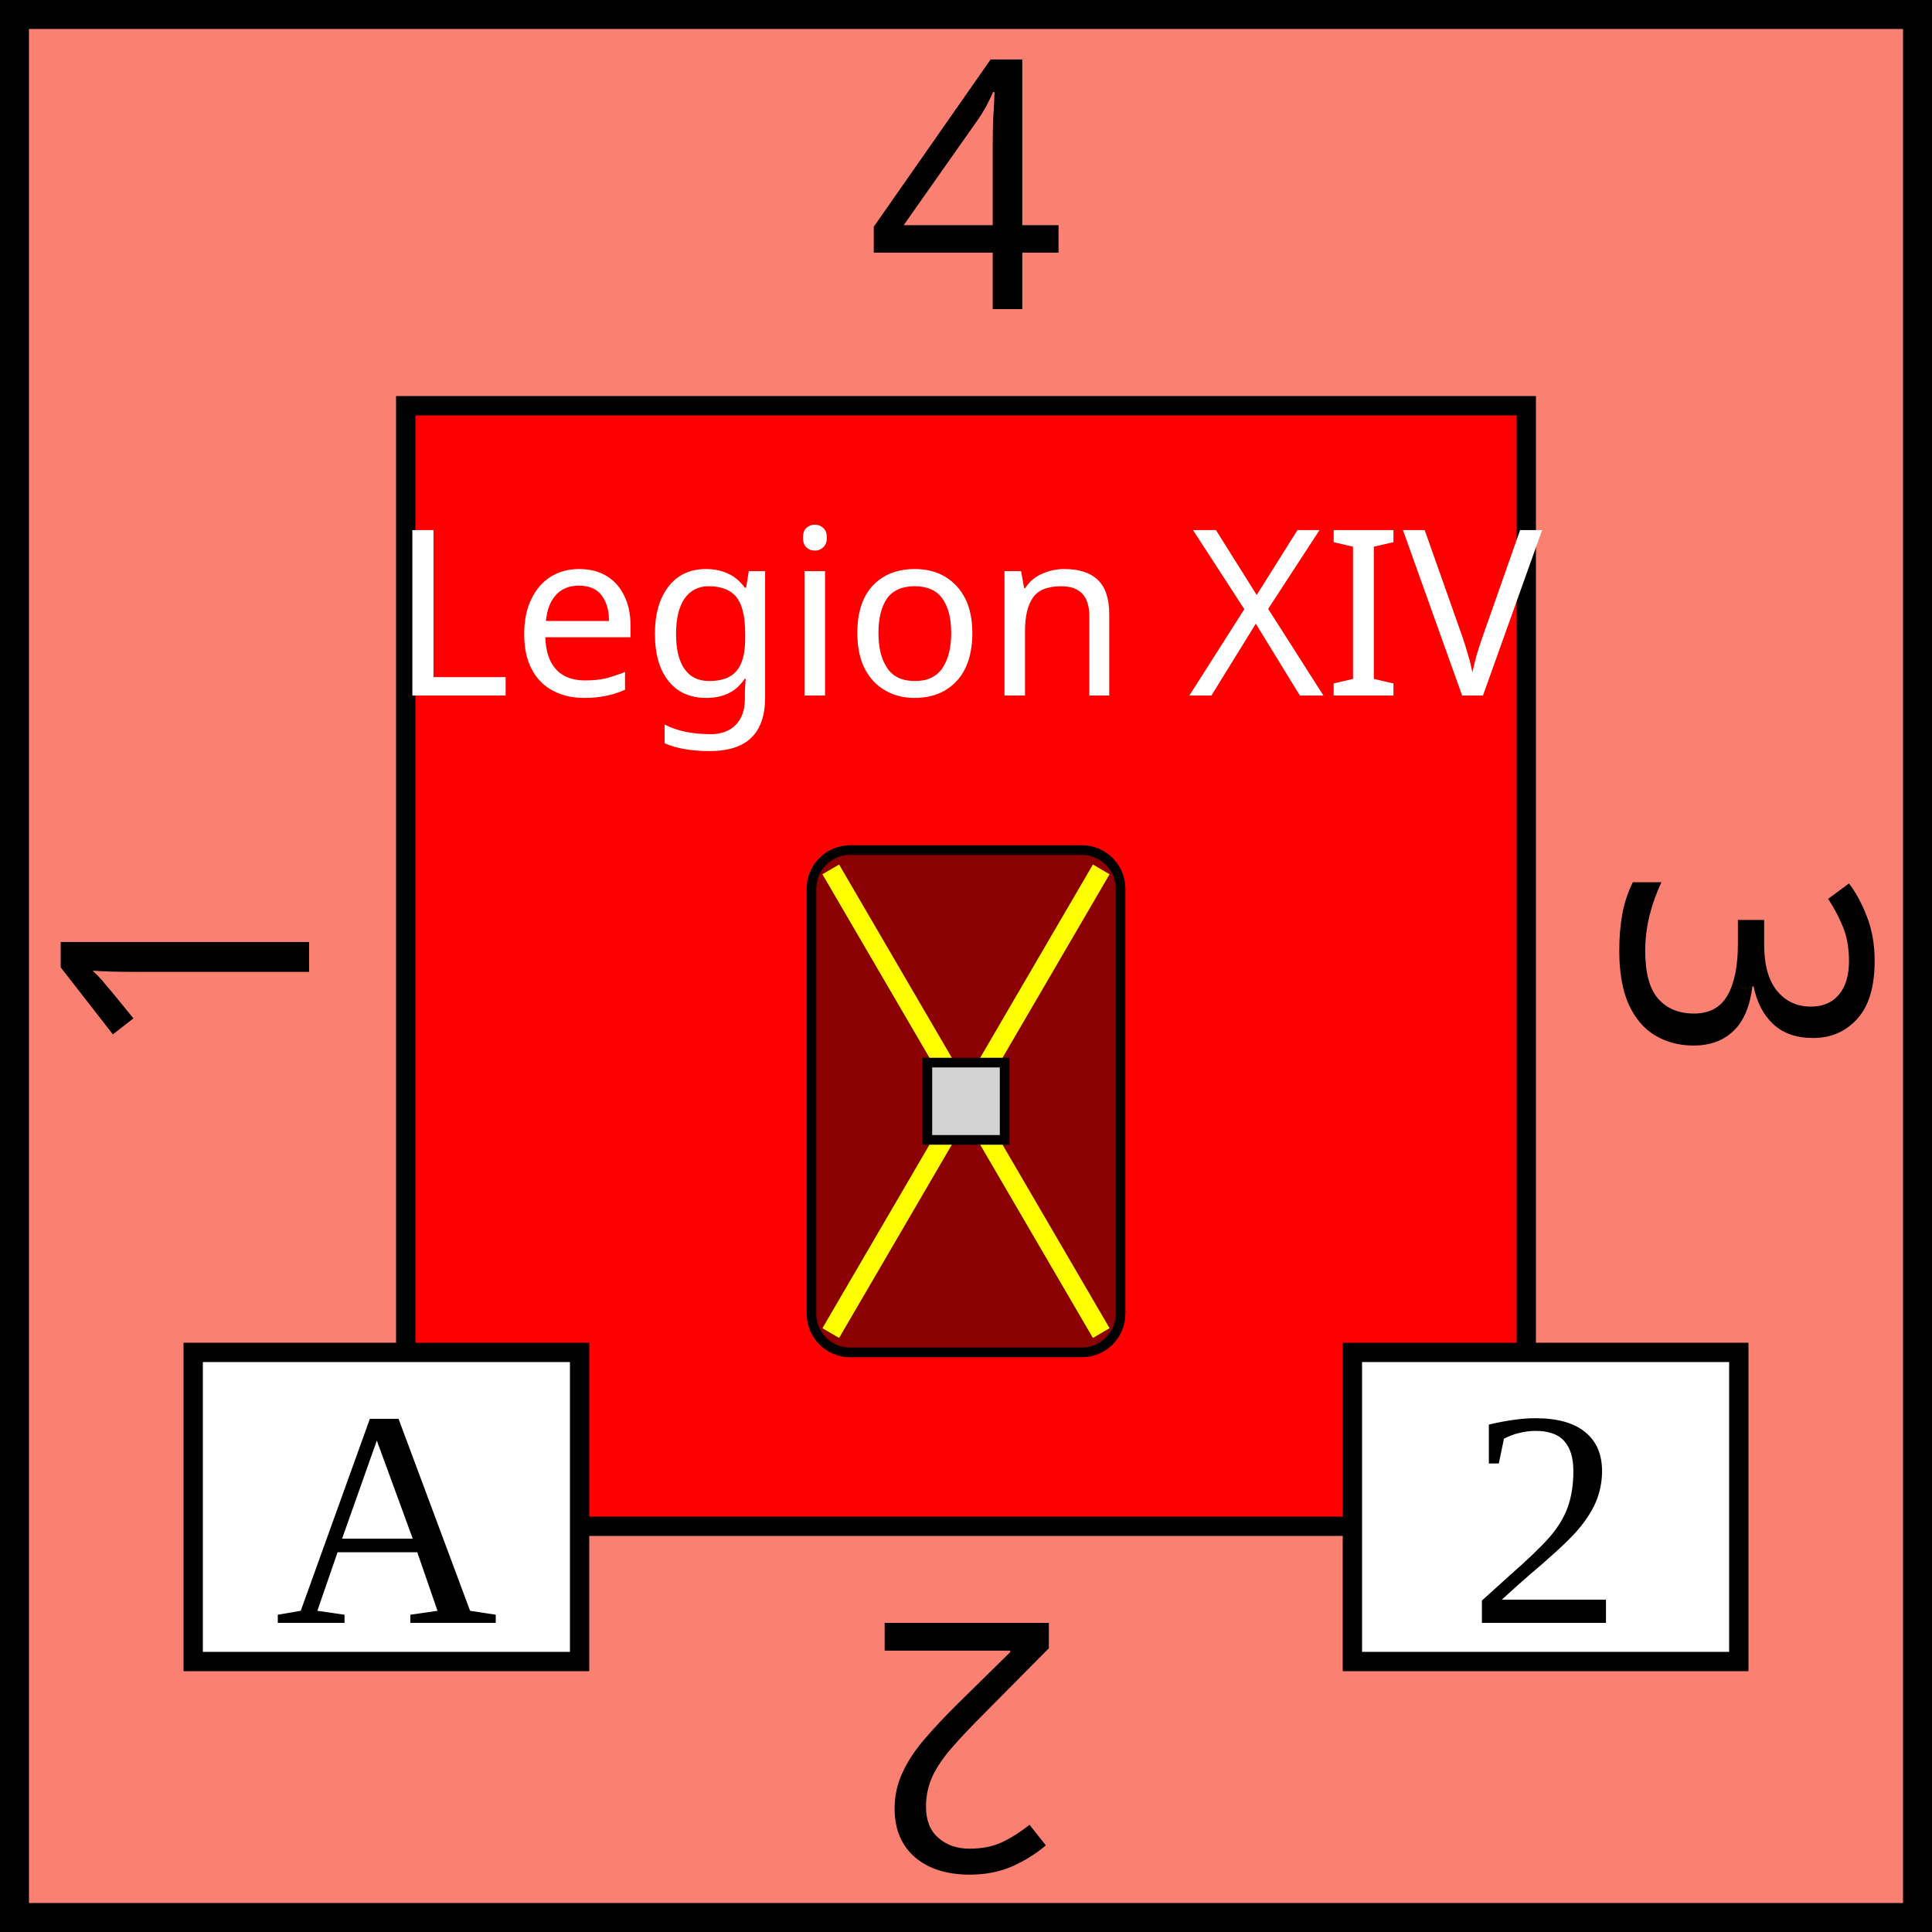
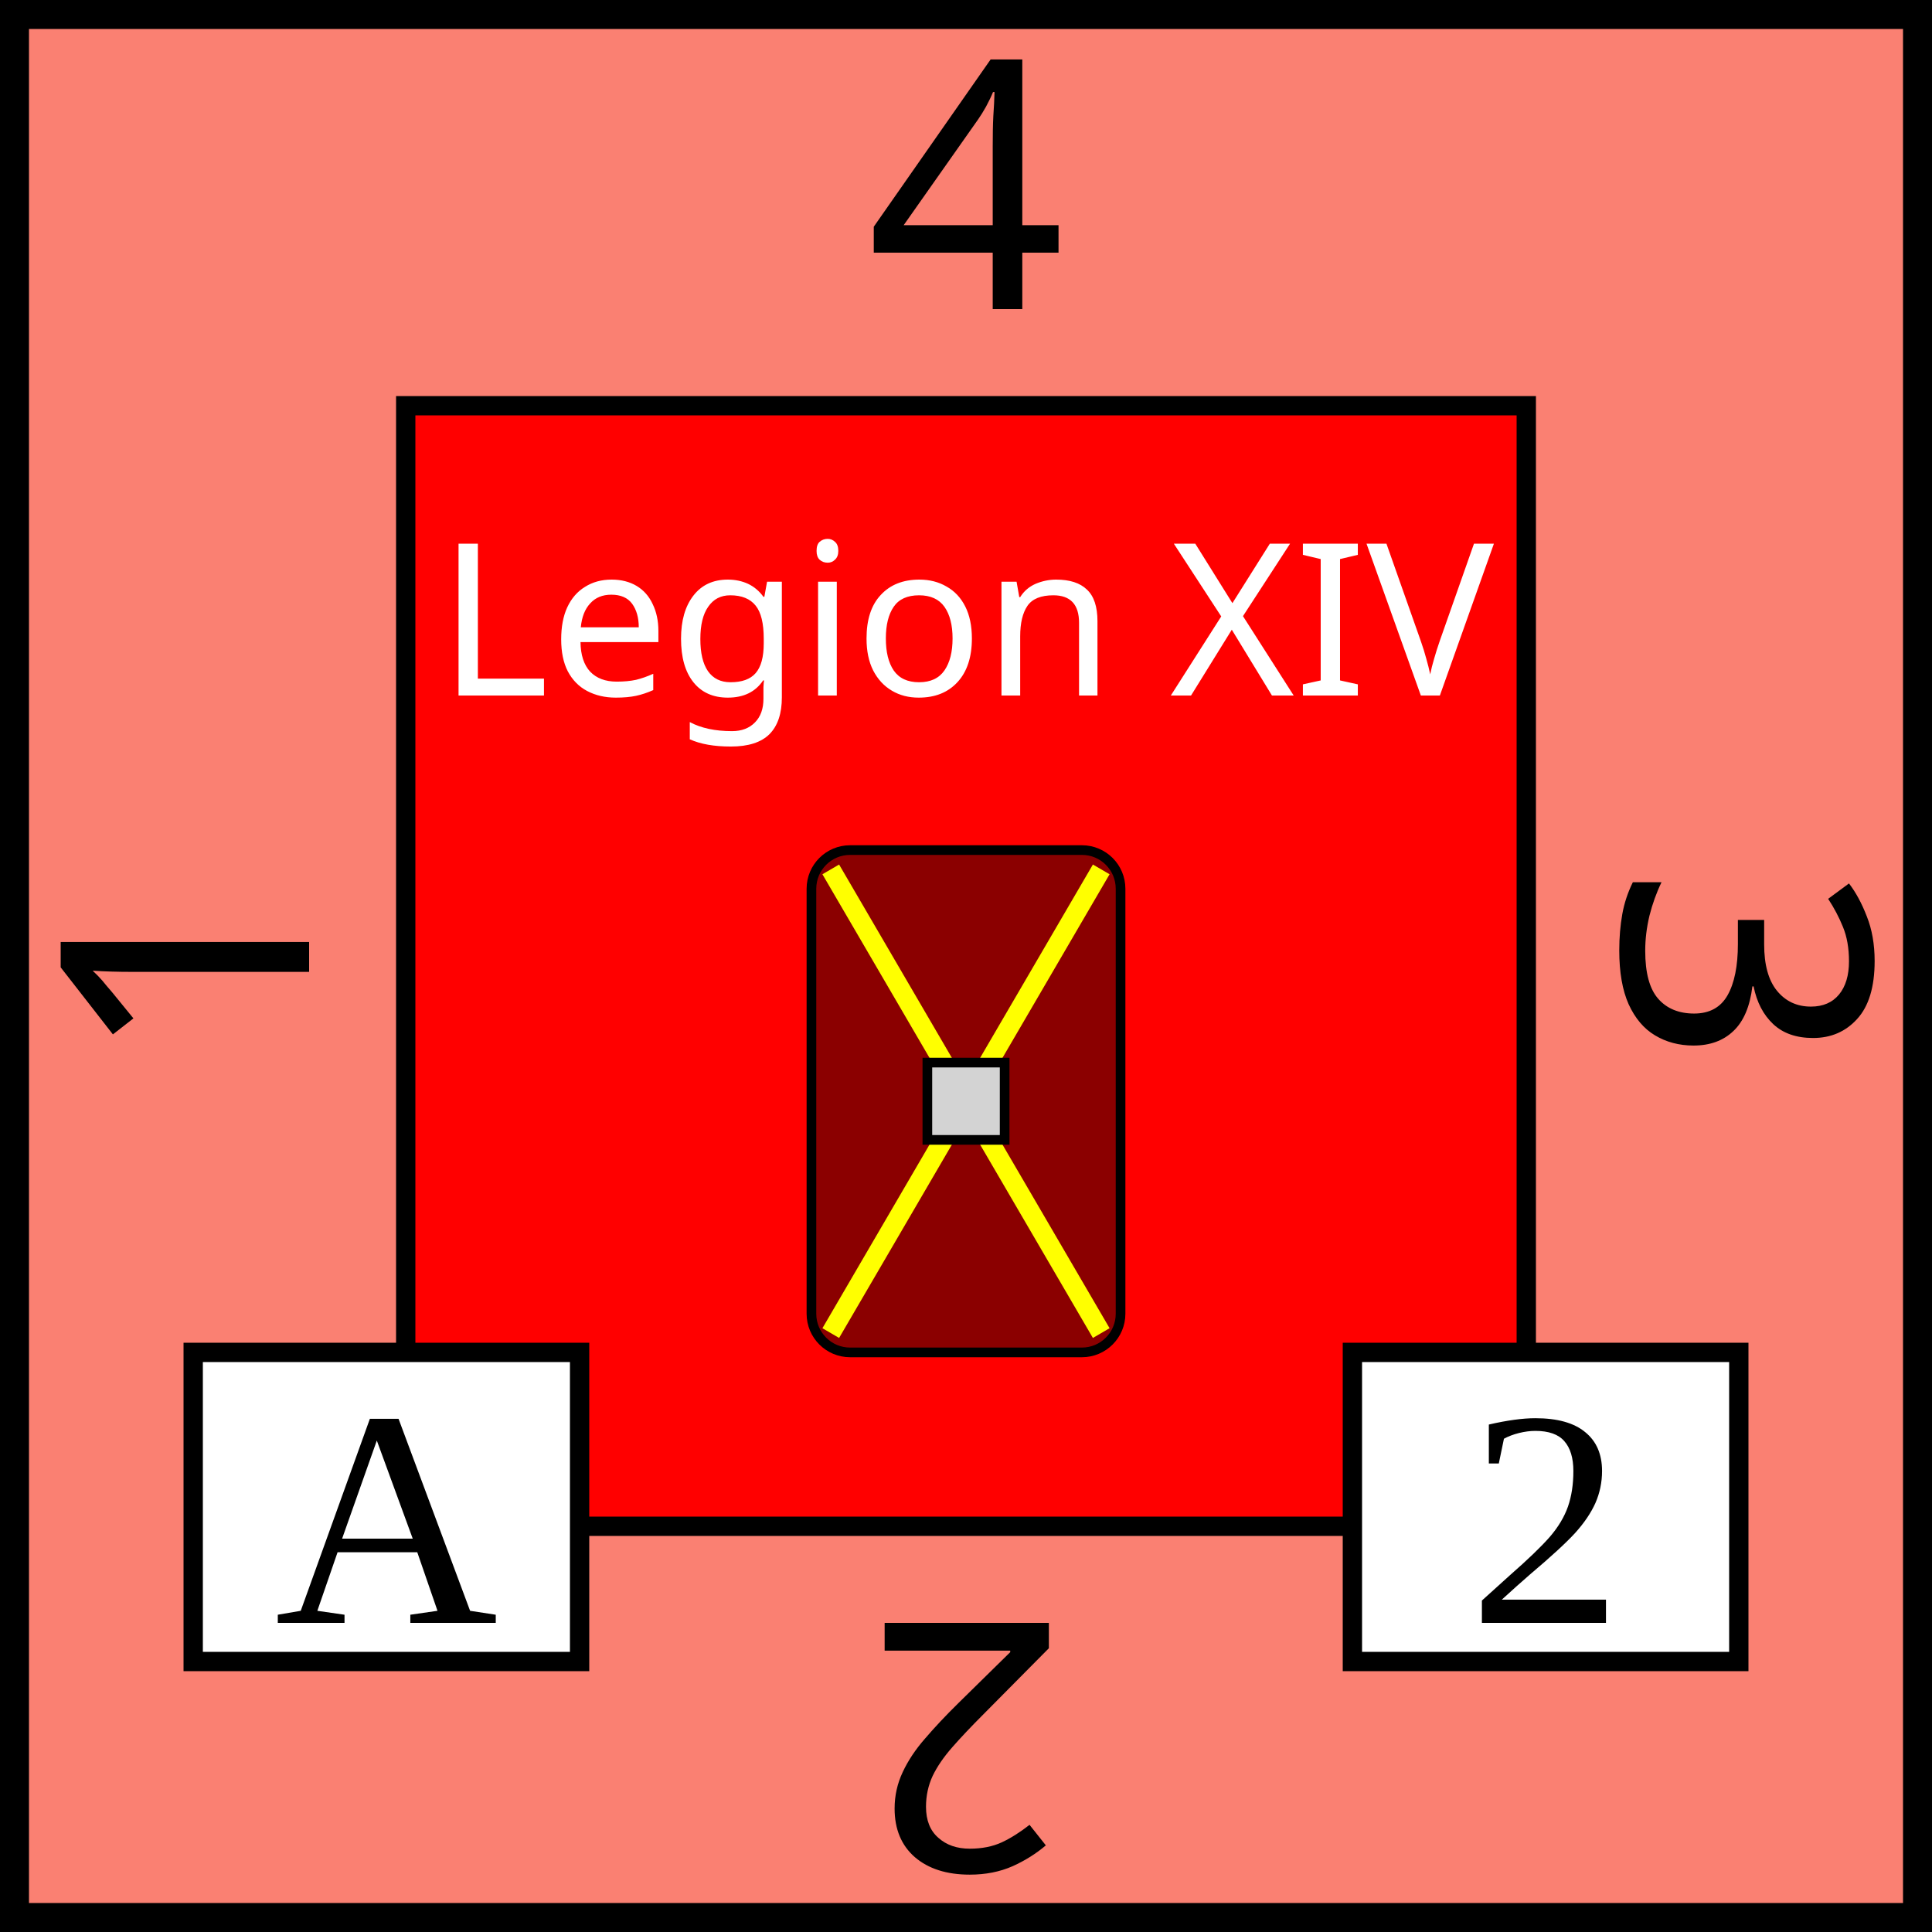
<svg xmlns="http://www.w3.org/2000/svg" viewBox="0 0 100 100" width="100" height="100">
  <rect id="background" fill="salmon" height="100" width="100" stroke="black" stroke-width="3" />
  <g id="tribe" text-anchor="middle" font-size="12" font-family="Papyrus">
    <rect x="21" y="21" width="58" height="58" fill="red" stroke="black" />
-     <text x="50" y="36" fill="white">Legion XIV</text>
+     <text x="50" y="36" font-size="11" fill="white">Legion XIV</text>
    <rect id="shield" x="42" y="44" width="16" height="26" rx="2" ry="2" fill="darkred" stroke="black" stroke-width="0.5" />
    <line x1="43" y1="45" x2="57" y2="69" stroke="yellow" />
    <line x1="57" y1="45" x2="43" y2="69" stroke="yellow" />
    <rect x="48" y="55" width="4" height="4" fill="lightgrey" stroke="black" stroke-width="0.5" />
  </g>
  <g id="attributes" text-anchor="middle" font-size="16">
    <rect id="initiative" x="10" y="70" height="16" width="20" fill="white" stroke="black" />
    <text x="20" y="84">A</text>
    <rect id="firepower" x="70" y="70" height="16" width="20" fill="white" stroke="black" />
    <text x="80" y="84">2</text>
  </g>
  <g id="strength" text-anchor="middle" font-family="Papyrus" font-size="18">
    <text x="50" y="16">4</text>
    <text x="50" y="16" transform="rotate(90,50,50)">3</text>
    <text x="50" y="16" transform="rotate(180,50,50)">2</text>
    <text x="50" y="16" transform="rotate(270,50,50)">1</text>
  </g>
</svg>
